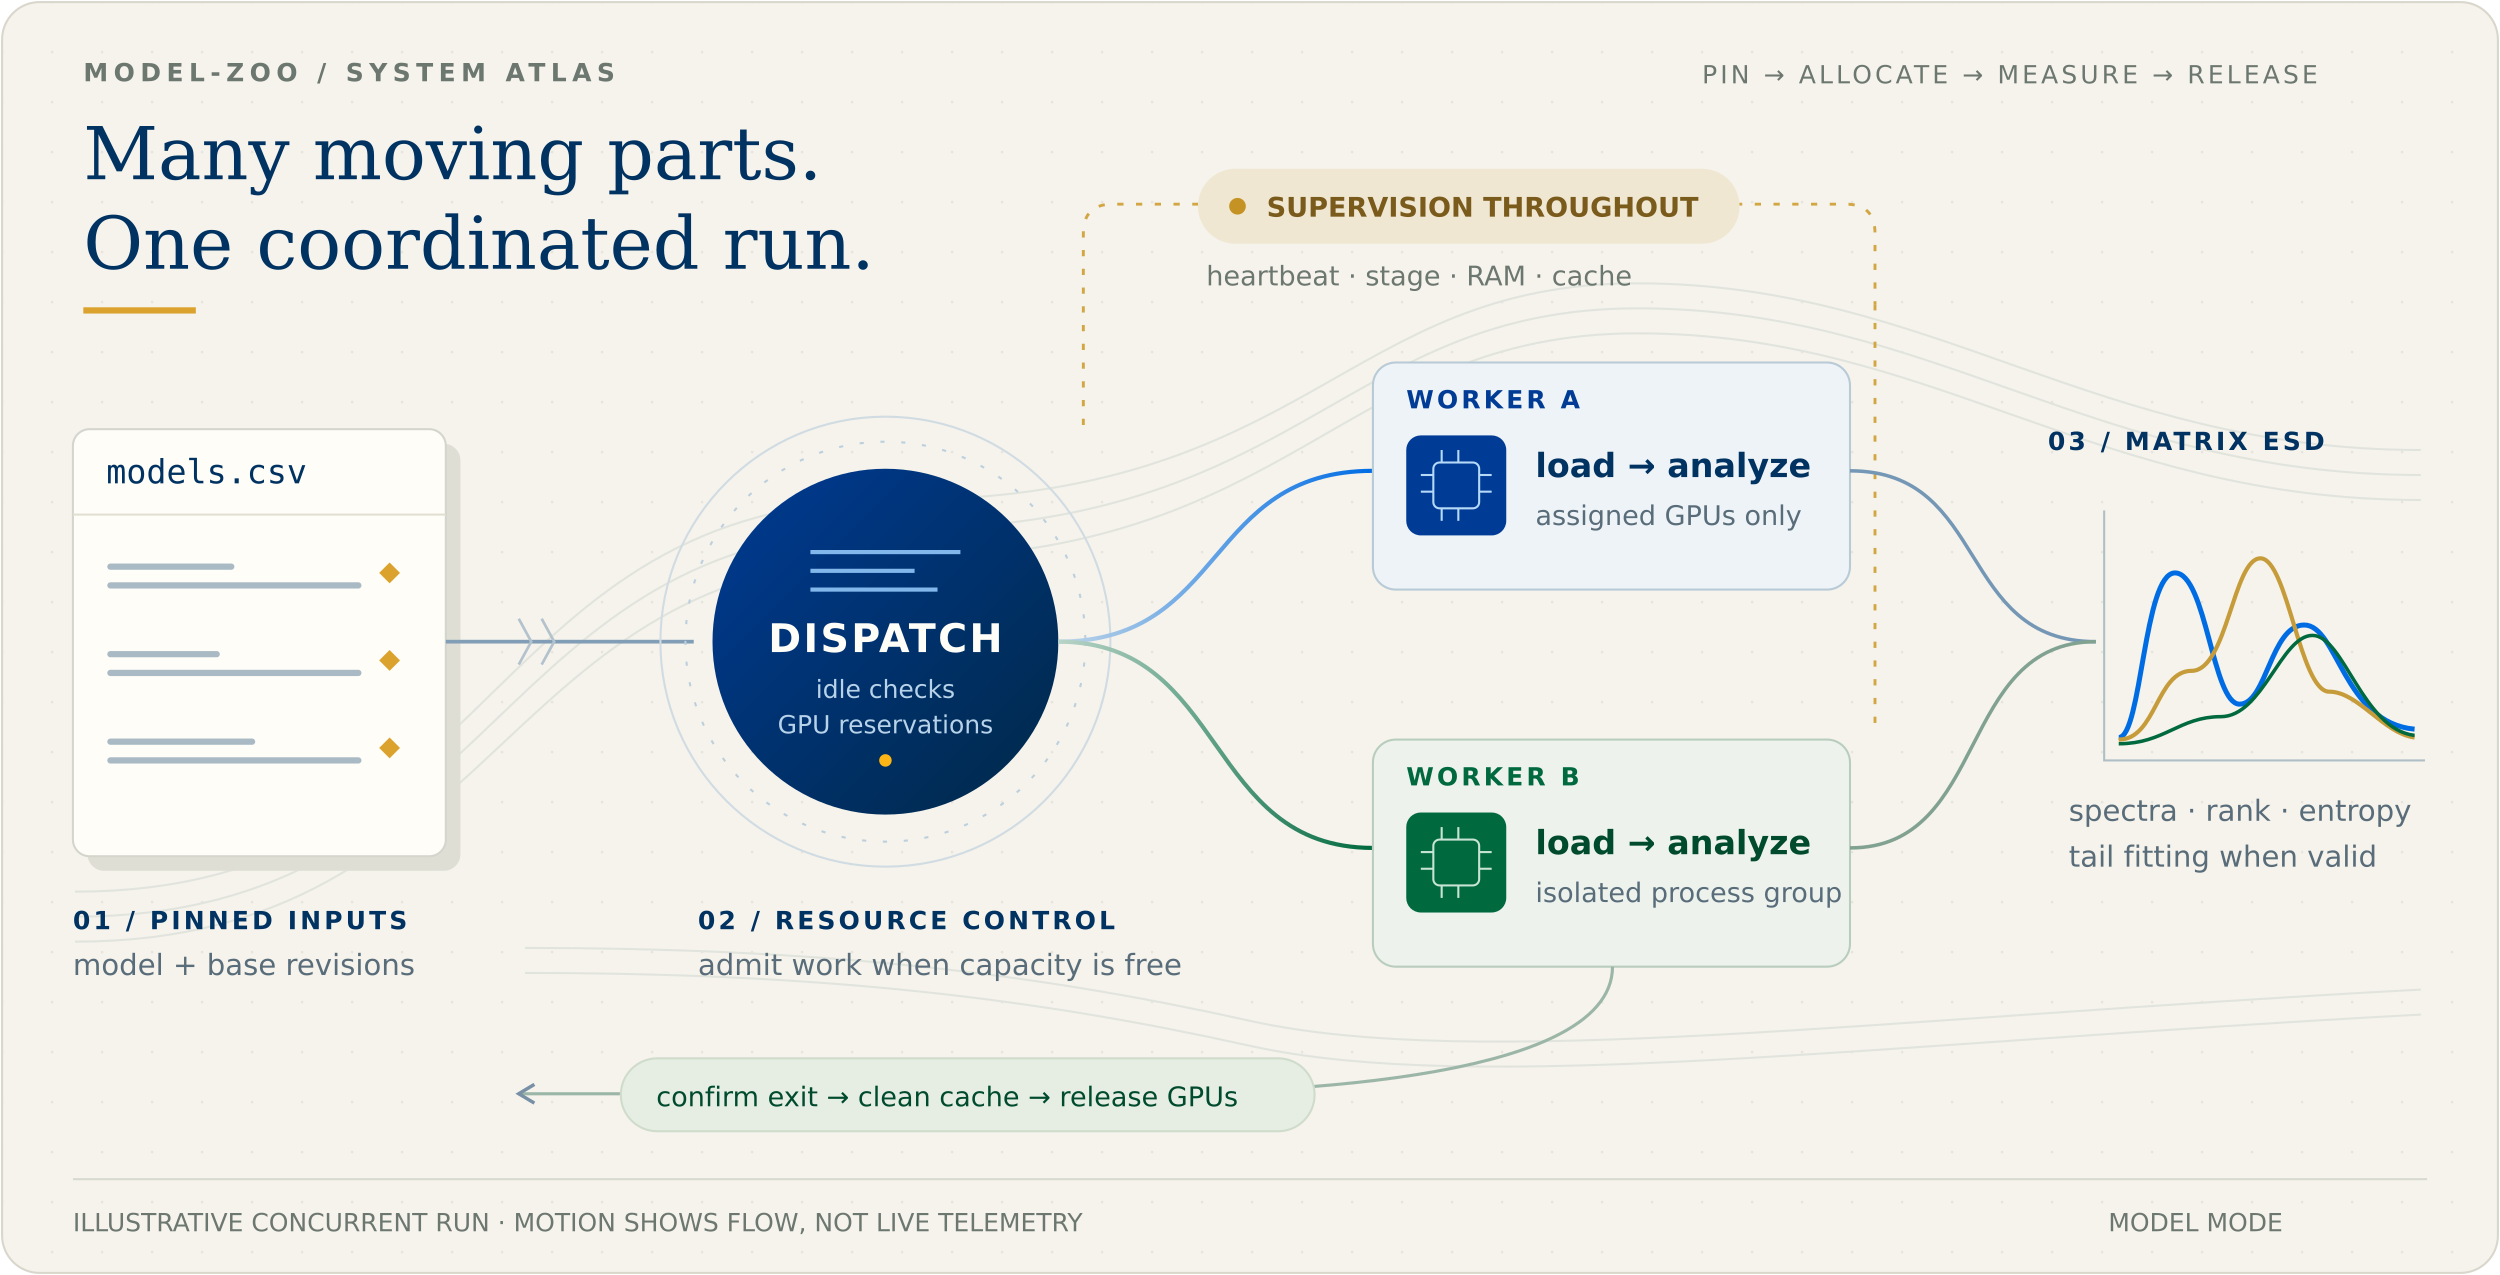
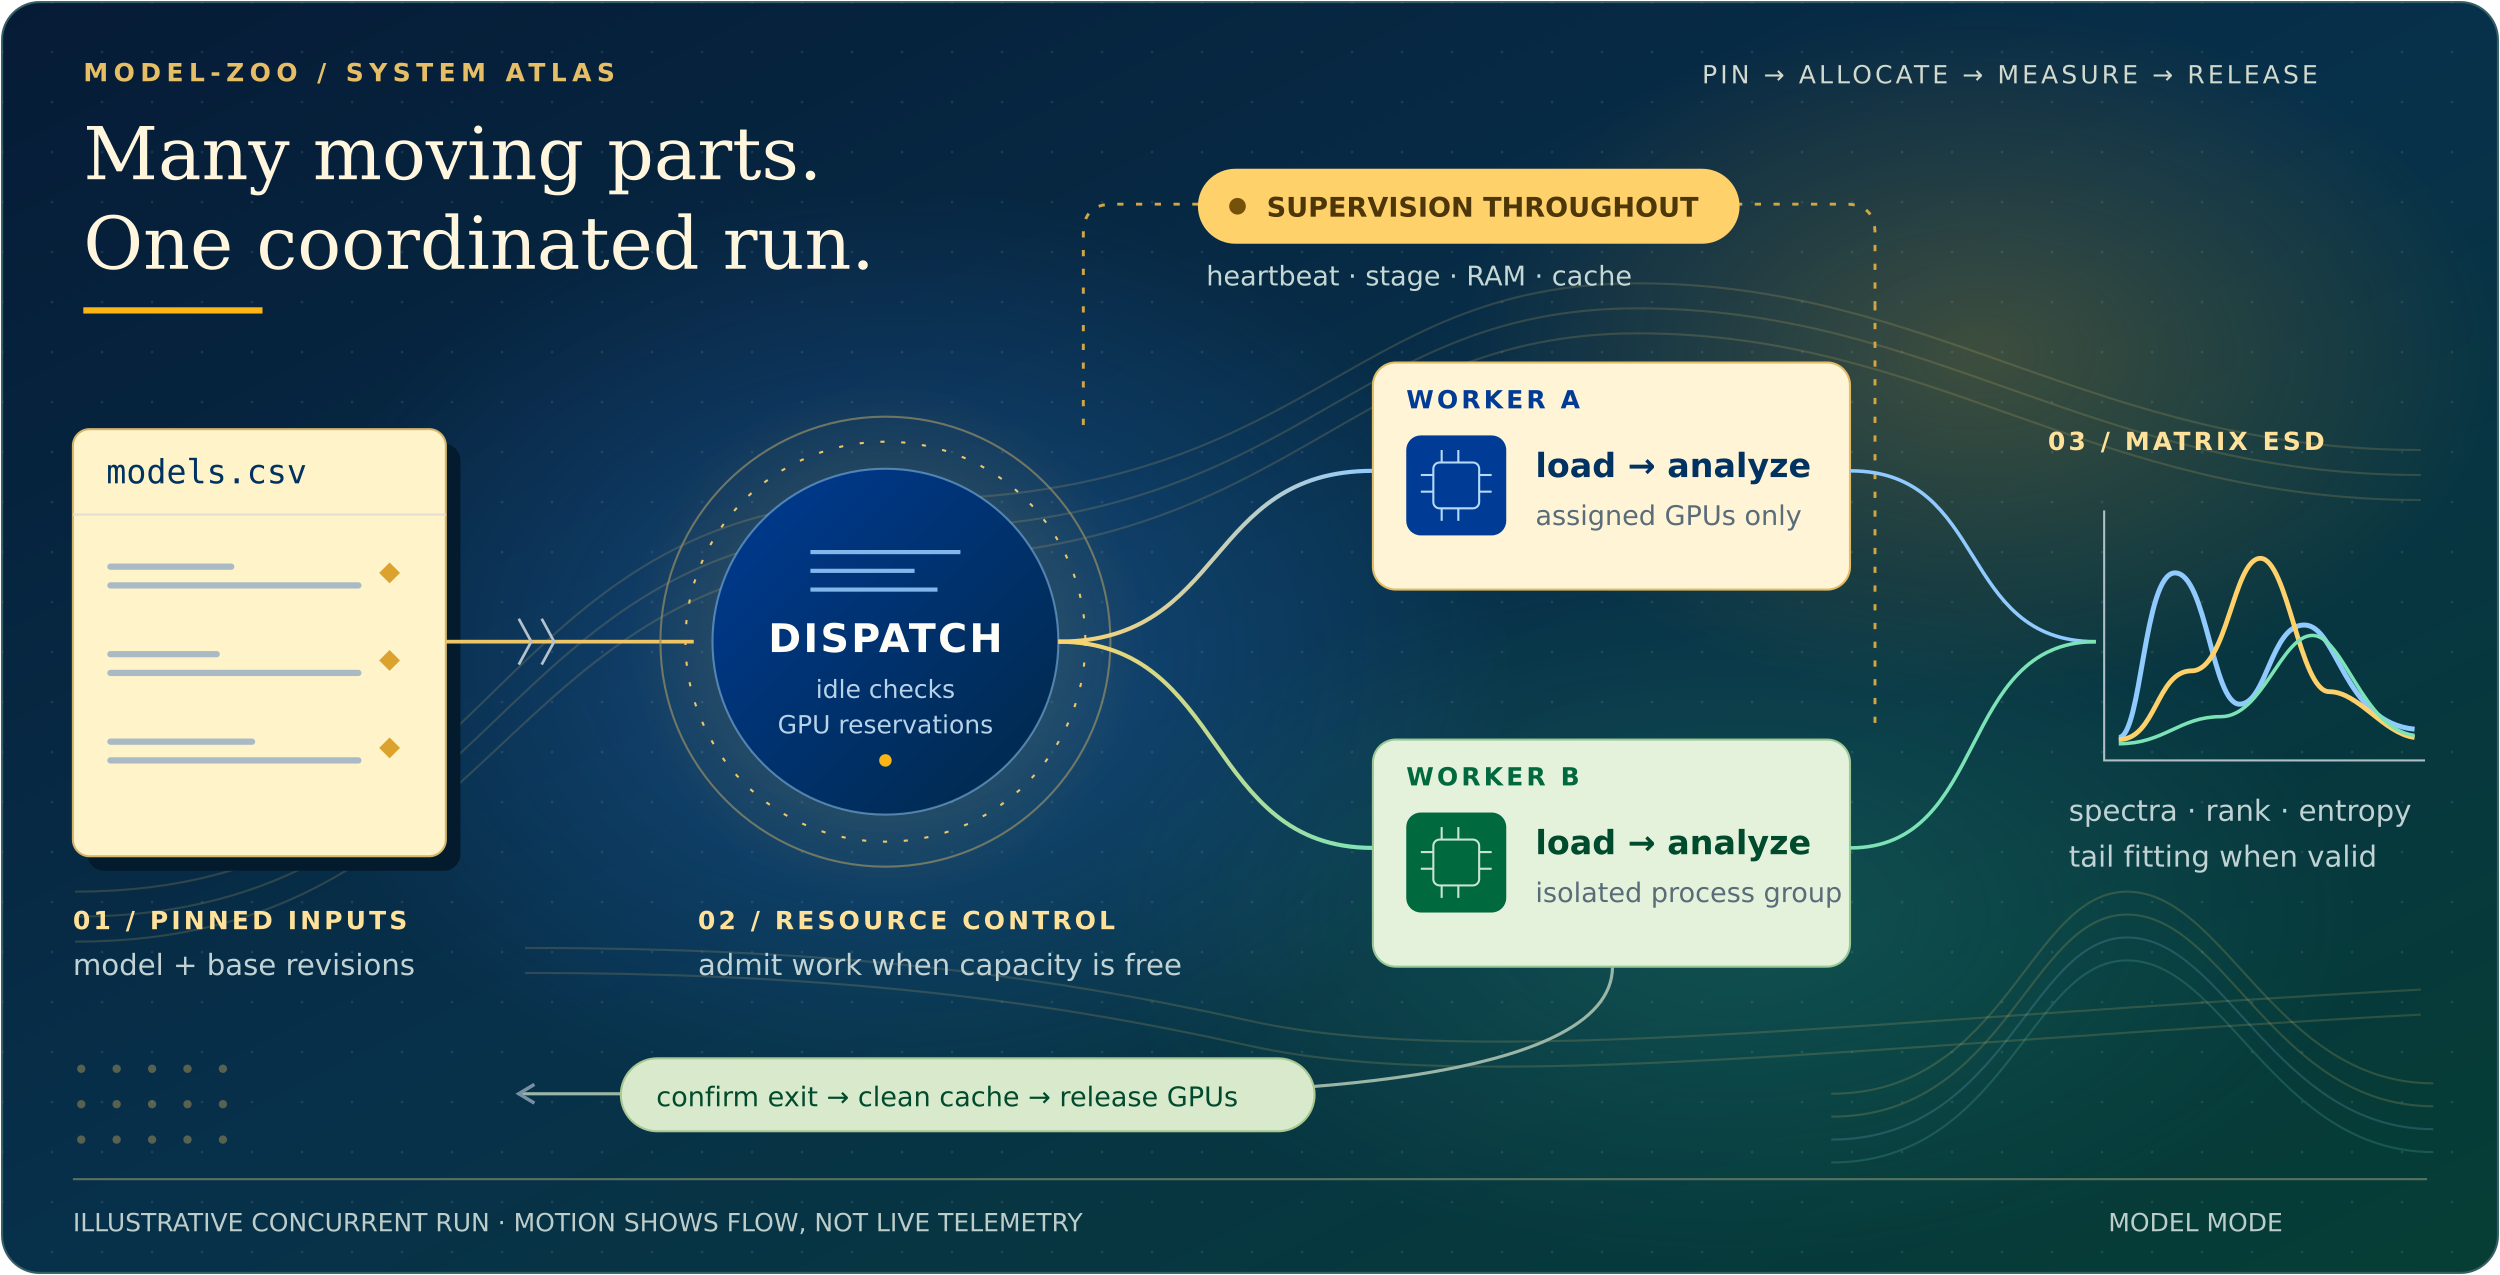
<svg xmlns="http://www.w3.org/2000/svg" width="1200" height="612" viewBox="0 0 1200 612" role="img" aria-labelledby="title desc">
  <defs>
    <pattern id="paper" width="24" height="24" patternUnits="userSpaceOnUse">
-       <circle cx="1" cy="1" r="0.65" fill="#d9d6ce" />
+       <circle cx="1" cy="1" r="0.65" fill="#bed6dc" />
    </pattern>
+     <linearGradient id="night" x1="0" y1="0" x2="1" y2="1">
+       <stop stop-color="#061b36" />
+       <stop offset="0.5" stop-color="#07304a" />
+       <stop offset="1" stop-color="#063e34" />
+     </linearGradient>
+     <radialGradient id="gold-light">
+       <stop stop-color="#fdb515" stop-opacity="0.22" />
+       <stop offset="1" stop-color="#fdb515" stop-opacity="0" />
+     </radialGradient>
+     <radialGradient id="blue-light">
+       <stop stop-color="#368eff" stop-opacity="0.30" />
+       <stop offset="1" stop-color="#368eff" stop-opacity="0" />
+     </radialGradient>
+     <radialGradient id="green-light">
+       <stop stop-color="#45d4a2" stop-opacity="0.17" />
+       <stop offset="1" stop-color="#45d4a2" stop-opacity="0" />
+     </radialGradient>
    <linearGradient id="ink" x1="0" y1="0" x2="1" y2="1">
      <stop stop-color="#003b95" />
      <stop offset="1" stop-color="#002847" />
    </linearGradient>
    <linearGradient id="blue-path">
-       <stop stop-color="#bfd5e7" />
-       <stop offset="1" stop-color="#006ce4" />
+       <stop stop-color="#ffd46c" />
+       <stop offset="1" stop-color="#91caff" />
    </linearGradient>
    <linearGradient id="green-path">
-       <stop stop-color="#b9d4c8" />
-       <stop offset="1" stop-color="#00693e" />
+       <stop stop-color="#ffd46c" />
+       <stop offset="1" stop-color="#7ce3b7" />
    </linearGradient>
    <marker id="arrow" markerWidth="8" markerHeight="8" refX="6" refY="4" orient="auto">
      <path d="M1 1L6 4L1 7" fill="none" stroke="#7790a5" stroke-width="1.1" />
    </marker>
  </defs>
-   <rect x="1" y="1" width="1198" height="610" rx="18" fill="#f5f3ec" stroke="#d9d6cc" />
-   <rect x="1" y="1" width="1198" height="610" rx="18" fill="url(#paper)" opacity="0.52" />
-   <g fill="none" stroke="#e1e4dd" stroke-width="1">
+   <rect x="1" y="1" width="1198" height="610" rx="18" fill="url(#night)" stroke="#365e65" />
+   <ellipse cx="430" cy="315" rx="295" ry="225" fill="url(#blue-light)" />
+   <ellipse cx="950" cy="170" rx="248" ry="165" fill="url(#gold-light)" />
+   <ellipse cx="831" cy="439" rx="300" ry="168" fill="url(#green-light)" />
+   <rect x="1" y="1" width="1198" height="610" rx="18" fill="url(#paper)" opacity="0.12" />
+   <g fill="none" stroke="#d7b768" stroke-width="1" opacity="0.19">
    <path d="M36 428C240 428 231 240 430 240S644 136 786 136S1005 216 1162 216" />
    <path d="M36 440C240 440 235 254 430 254S644 148 786 148S1005 228 1162 228" />
    <path d="M36 452C240 452 239 268 430 268S644 160 786 160S1005 240 1162 240" />
    <path d="M252 455C390 455 492 466 600 490S899 489 1162 475" />
    <path d="M252 467C390 467 492 478 600 502S899 501 1162 487" />
  </g>
+   <g fill="none" stroke-width="1" opacity="0.17">
+     <path d="M879 525C963 525 974 428 1021 428S1092 520 1168 520" stroke="#ffd265" />
+     <path d="M879 536C963 536 974 439 1021 439S1092 531 1168 531" stroke="#ffd265" />
+     <path d="M879 547C963 547 974 450 1021 450S1092 542 1168 542" stroke="#9fd6ff" />
+     <path d="M879 558C963 558 974 461 1021 461S1092 553 1168 553" stroke="#7ce3b7" />
+   </g>
+   <g fill="#f0c45c" opacity="0.34">
+     <circle cx="39" cy="513" r="2" />
+     <circle cx="56" cy="513" r="2" />
+     <circle cx="73" cy="513" r="2" />
+     <circle cx="90" cy="513" r="2" />
+     <circle cx="107" cy="513" r="2" />
+     <circle cx="39" cy="530" r="2" />
+     <circle cx="56" cy="530" r="2" />
+     <circle cx="73" cy="530" r="2" />
+     <circle cx="90" cy="530" r="2" />
+     <circle cx="107" cy="530" r="2" />
+     <circle cx="39" cy="547" r="2" />
+     <circle cx="56" cy="547" r="2" />
+     <circle cx="73" cy="547" r="2" />
+     <circle cx="90" cy="547" r="2" />
+     <circle cx="107" cy="547" r="2" />
+   </g>
  <g font-family="DejaVu Sans, Arial, sans-serif">
-     <text x="40" y="39" fill="#6c776f" font-size="12" font-weight="700" letter-spacing="2.6">MODEL-ZOO / SYSTEM ATLAS</text>
-     <text x="40" y="86" fill="#003262" font-family="DejaVu Serif, Georgia, serif" font-size="35">Many moving parts.</text>
-     <text x="40" y="129" fill="#003262" font-family="DejaVu Serif, Georgia, serif" font-size="35">One coordinated run.</text>
-     <path d="M40 149H94" stroke="#dba32d" stroke-width="3" />
-     <text x="817" y="40" fill="#6c776f" font-size="12" letter-spacing="1.5">PIN → ALLOCATE → MEASURE → RELEASE</text>
+     <text x="40" y="39" fill="#e5be66" font-size="12" font-weight="700" letter-spacing="2.6">MODEL-ZOO / SYSTEM ATLAS</text>
+     <text x="40" y="86" fill="#fff6dd" font-family="DejaVu Serif, Georgia, serif" font-size="35">Many moving parts.</text>
+     <text x="40" y="129" fill="#fff6dd" font-family="DejaVu Serif, Georgia, serif" font-size="35">One coordinated run.</text>
+     <path d="M40 149H126" stroke="#fdb515" stroke-width="3" />
+     <text x="817" y="40" fill="#d1dacc" font-size="12" letter-spacing="1.5">PIN → ALLOCATE → MEASURE → RELEASE</text>
    <g stroke="#d1a643" fill="none" stroke-width="1.4">
      <path d="M520 204V112Q520 98 534 98H886Q900 98 900 112V146" stroke-dasharray="3 6" />
      <path d="M900 146V350" stroke-dasharray="3 6" />
    </g>
-     <rect x="575" y="81" width="260" height="36" rx="18" fill="#efe7d2" />
-     <circle cx="594" cy="99" r="4" fill="#c49324" />
-     <text x="608" y="104" font-size="13" font-weight="700" fill="#7a5b1b">SUPERVISION THROUGHOUT</text>
-     <text x="579" y="137" font-size="13" fill="#6c776f">heartbeat · stage · RAM · cache</text>
+     <rect x="575" y="81" width="260" height="36" rx="18" fill="#ffd16a" />
+     <circle cx="594" cy="99" r="4" fill="#76510a" />
+     <text x="608" y="104" font-size="13" font-weight="700" fill="#4d3608">SUPERVISION THROUGHOUT</text>
+     <text x="579" y="137" font-size="13" fill="#c6d8d5">heartbeat · stage · RAM · cache</text>
    <g>
-       <rect x="42" y="213" width="179" height="205" rx="8" fill="#deded5" />
-       <rect x="35" y="206" width="179" height="205" rx="8" fill="#fffdf7" stroke="#d4d5cd" />
+       <rect x="42" y="213" width="179" height="205" rx="8" fill="#031b2d" />
+       <rect x="35" y="206" width="179" height="205" rx="8" fill="#fff3c9" stroke="#d4b66d" />
      <path d="M35 247H214" stroke="#e2dfd3" />
      <text x="51" y="232" font-family="DejaVu Sans Mono, monospace" font-size="16" fill="#003262">models.csv</text>
      <path d="M53 272H111M53 281H172M53 314H104M53 323H172M53 356H121M53 365H172" fill="none" stroke="#a9bac5" stroke-width="3" stroke-linecap="round" />
      <g fill="#dba32d">
        <path d="M187 270l5 5-5 5-5-5z" />
        <path d="M187 312l5 5-5 5-5-5z" />
        <path d="M187 354l5 5-5 5-5-5z" />
      </g>
-       <text x="35" y="446" font-size="12" font-weight="700" letter-spacing="1.5" fill="#003262">01 / PINNED INPUTS</text>
-       <text x="35" y="468" font-size="14" fill="#596c79">model + base revisions</text>
+       <text x="35" y="446" font-size="12" font-weight="700" letter-spacing="1.5" fill="#ffe19a">01 / PINNED INPUTS</text>
+       <text x="35" y="468" font-size="14" fill="#c0d2d4">model + base revisions</text>
    </g>
-     <path id="manifest-flow" d="M214 308C274 308 273 308 333 308" fill="none" stroke="#829eb6" stroke-width="1.8" />
+     <path id="manifest-flow" d="M214 308C274 308 273 308 333 308" fill="none" stroke="#efc665" stroke-width="1.8" />
    <path d="M249 297l6 11-6 11M260 297l6 11-6 11" fill="none" stroke="#b3c2cc" stroke-width="1.3" />
-     <circle cx="425" cy="308" r="108" fill="none" stroke="#d0dbe2" />
-     <circle cx="425" cy="308" r="96" fill="none" stroke="#bccfdd" stroke-dasharray="2 8" />
-     <circle cx="425" cy="308" r="83" fill="url(#ink)" />
+     <circle cx="425" cy="308" r="124" fill="url(#gold-light)" />
+     <circle cx="425" cy="308" r="108" fill="none" stroke="#8c8a64" stroke-opacity="0.75" />
+     <circle cx="425" cy="308" r="96" fill="none" stroke="#f0c66a" stroke-dasharray="2 8" />
+     <circle cx="425" cy="308" r="83" fill="url(#ink)" stroke="#7eb2de" stroke-opacity="0.6" />
    <g fill="none" stroke="#81b7ea" stroke-width="2">
      <path d="M389 265h72M389 274h50M389 283h61" />
    </g>
    <text x="425" y="313" text-anchor="middle" font-size="19" font-weight="700" letter-spacing="1.1" fill="#fffdf7">DISPATCH</text>
    <text x="425" y="335" text-anchor="middle" font-size="12" fill="#b8d3e9">idle checks</text>
    <text x="425" y="352" text-anchor="middle" font-size="12" fill="#b8d3e9">GPU reservations</text>
    <circle cx="425" cy="365" r="3" fill="#fdb515" />
-     <text x="335" y="446" font-size="12" font-weight="700" letter-spacing="1.5" fill="#003262">02 / RESOURCE CONTROL</text>
-     <text x="335" y="468" font-size="14" fill="#596c79">admit work when capacity is free</text>
+     <text x="335" y="446" font-size="12" font-weight="700" letter-spacing="1.5" fill="#ffe19a">02 / RESOURCE CONTROL</text>
+     <text x="335" y="468" font-size="14" fill="#c0d2d4">admit work when capacity is free</text>
    <path id="worker-a-flow" d="M508 308C589 308 578 226 659 226" fill="none" stroke="url(#blue-path)" stroke-width="2" />
    <path id="worker-b-flow" d="M508 308C589 308 578 407 659 407" fill="none" stroke="url(#green-path)" stroke-width="2" />
    <g>
-       <rect x="659" y="174" width="229" height="109" rx="11" fill="#edf3f6" stroke="#b9cad7" />
+       <rect x="659" y="174" width="229" height="109" rx="11" fill="#fff4d6" stroke="#e2bc65" />
      <text x="675" y="196" font-size="12" font-weight="700" letter-spacing="1.5" fill="#003b95">WORKER A</text>
      <rect x="675" y="209" width="48" height="48" rx="7" fill="#003b95" />
      <rect x="688" y="222" width="22" height="22" rx="3" fill="none" stroke="#b5d9f7" />
      <path d="M692 216v6M700 216v6M692 244v6M700 244v6M682 228h6M682 236h6M710 228h6M710 236h6" stroke="#b5d9f7" />
      <text x="737" y="229" font-size="16" font-weight="700" fill="#003262">load → analyze</text>
      <text x="737" y="252" font-size="13" fill="#596c79">assigned GPUs only</text>
-       <rect x="659" y="355" width="229" height="109" rx="11" fill="#edf2ed" stroke="#b9cdbd" />
+       <rect x="659" y="355" width="229" height="109" rx="11" fill="#e4f2db" stroke="#9ac896" />
      <text x="675" y="377" font-size="12" font-weight="700" letter-spacing="1.5" fill="#00693e">WORKER B</text>
      <rect x="675" y="390" width="48" height="48" rx="7" fill="#00693e" />
      <rect x="688" y="403" width="22" height="22" rx="3" fill="none" stroke="#c8e4d4" />
      <path d="M692 397v6M700 397v6M692 425v6M700 425v6M682 409h6M682 417h6M710 409h6M710 417h6" stroke="#c8e4d4" />
      <text x="737" y="410" font-size="16" font-weight="700" fill="#004b2d">load → analyze</text>
      <text x="737" y="433" font-size="13" fill="#596c79">isolated process group</text>
    </g>
-     <path id="spectrum-a-flow" d="M888 226C955 226 939 308 1006 308" fill="none" stroke="#7597b6" stroke-width="1.7" />
-     <path id="spectrum-b-flow" d="M888 407C955 407 939 308 1006 308" fill="none" stroke="#81a291" stroke-width="1.7" />
+     <path id="spectrum-a-flow" d="M888 226C955 226 939 308 1006 308" fill="none" stroke="#91caff" stroke-width="1.7" />
+     <path id="spectrum-b-flow" d="M888 407C955 407 939 308 1006 308" fill="none" stroke="#7ce3b7" stroke-width="1.7" />
    <g>
-       <text x="983" y="216" font-size="12" font-weight="700" letter-spacing="1.5" fill="#003262">03 / MATRIX ESD</text>
+       <text x="983" y="216" font-size="12" font-weight="700" letter-spacing="1.5" fill="#ffe19a">03 / MATRIX ESD</text>
      <path d="M1010 245V365H1164" stroke="#b0bec5" fill="none" />
-       <path d="M1017 354C1028 354 1029 275 1044 275S1062 338 1075 338S1090 300 1106 300S1125 347 1159 350" fill="none" stroke="#006ce4" stroke-width="2.4" />
-       <path d="M1017 355C1035 355 1035 322 1052 322S1072 268 1085 268S1104 332 1118 332S1144 352 1159 354" fill="none" stroke="#c69b3a" stroke-width="2" />
-       <path d="M1017 357C1039 357 1046 344 1066 344S1095 305 1110 305S1134 350 1159 353" fill="none" stroke="#00693e" stroke-width="1.7" />
-       <text x="993" y="394" font-size="14" fill="#596c79">spectra · rank · entropy</text>
-       <text x="993" y="416" font-size="14" fill="#596c79">tail fitting when valid</text>
+       <path d="M1017 354C1028 354 1029 275 1044 275S1062 338 1075 338S1090 300 1106 300S1125 347 1159 350" fill="none" stroke="#91caff" stroke-width="2.4" />
+       <path d="M1017 355C1035 355 1035 322 1052 322S1072 268 1085 268S1104 332 1118 332S1144 352 1159 354" fill="none" stroke="#ffd16a" stroke-width="2.3" />
+       <path d="M1017 357C1039 357 1046 344 1066 344S1095 305 1110 305S1134 350 1159 353" fill="none" stroke="#7ce3b7" stroke-width="1.7" />
+       <text x="993" y="394" font-size="14" fill="#c0d2d4">spectra · rank · entropy</text>
+       <text x="993" y="416" font-size="14" fill="#c0d2d4">tail fitting when valid</text>
    </g>
    <path id="release-flow" d="M774 464C774 521 603 525 532 525H249" fill="none" stroke="#9bb6a7" stroke-width="1.5" marker-end="url(#arrow)" />
-     <rect x="298" y="508" width="333" height="35" rx="17.5" fill="#e6eee4" stroke="#cfdbcb" />
+     <rect x="298" y="508" width="333" height="35" rx="17.5" fill="#d8eacb" stroke="#a8c891" />
    <text x="315" y="531" font-size="13" fill="#004b2d">confirm exit → clean cache → release GPUs</text>
-     <path d="M35 566H1165" stroke="#d8d9ce" />
-     <text x="35" y="591" font-size="12" fill="#6c776f">ILLUSTRATIVE CONCURRENT RUN · MOTION SHOWS FLOW, NOT LIVE TELEMETRY</text>
-     <text x="1012" y="591" font-size="12" fill="#6c776f">MODEL MODE</text>
+     <path d="M35 566H1165" stroke="#59725f" />
+     <text x="35" y="591" font-size="12" fill="#bdceca">ILLUSTRATIVE CONCURRENT RUN · MOTION SHOWS FLOW, NOT LIVE TELEMETRY</text>
+     <text x="1012" y="591" font-size="12" fill="#bdceca">MODEL MODE</text>
  </g>
</svg>
